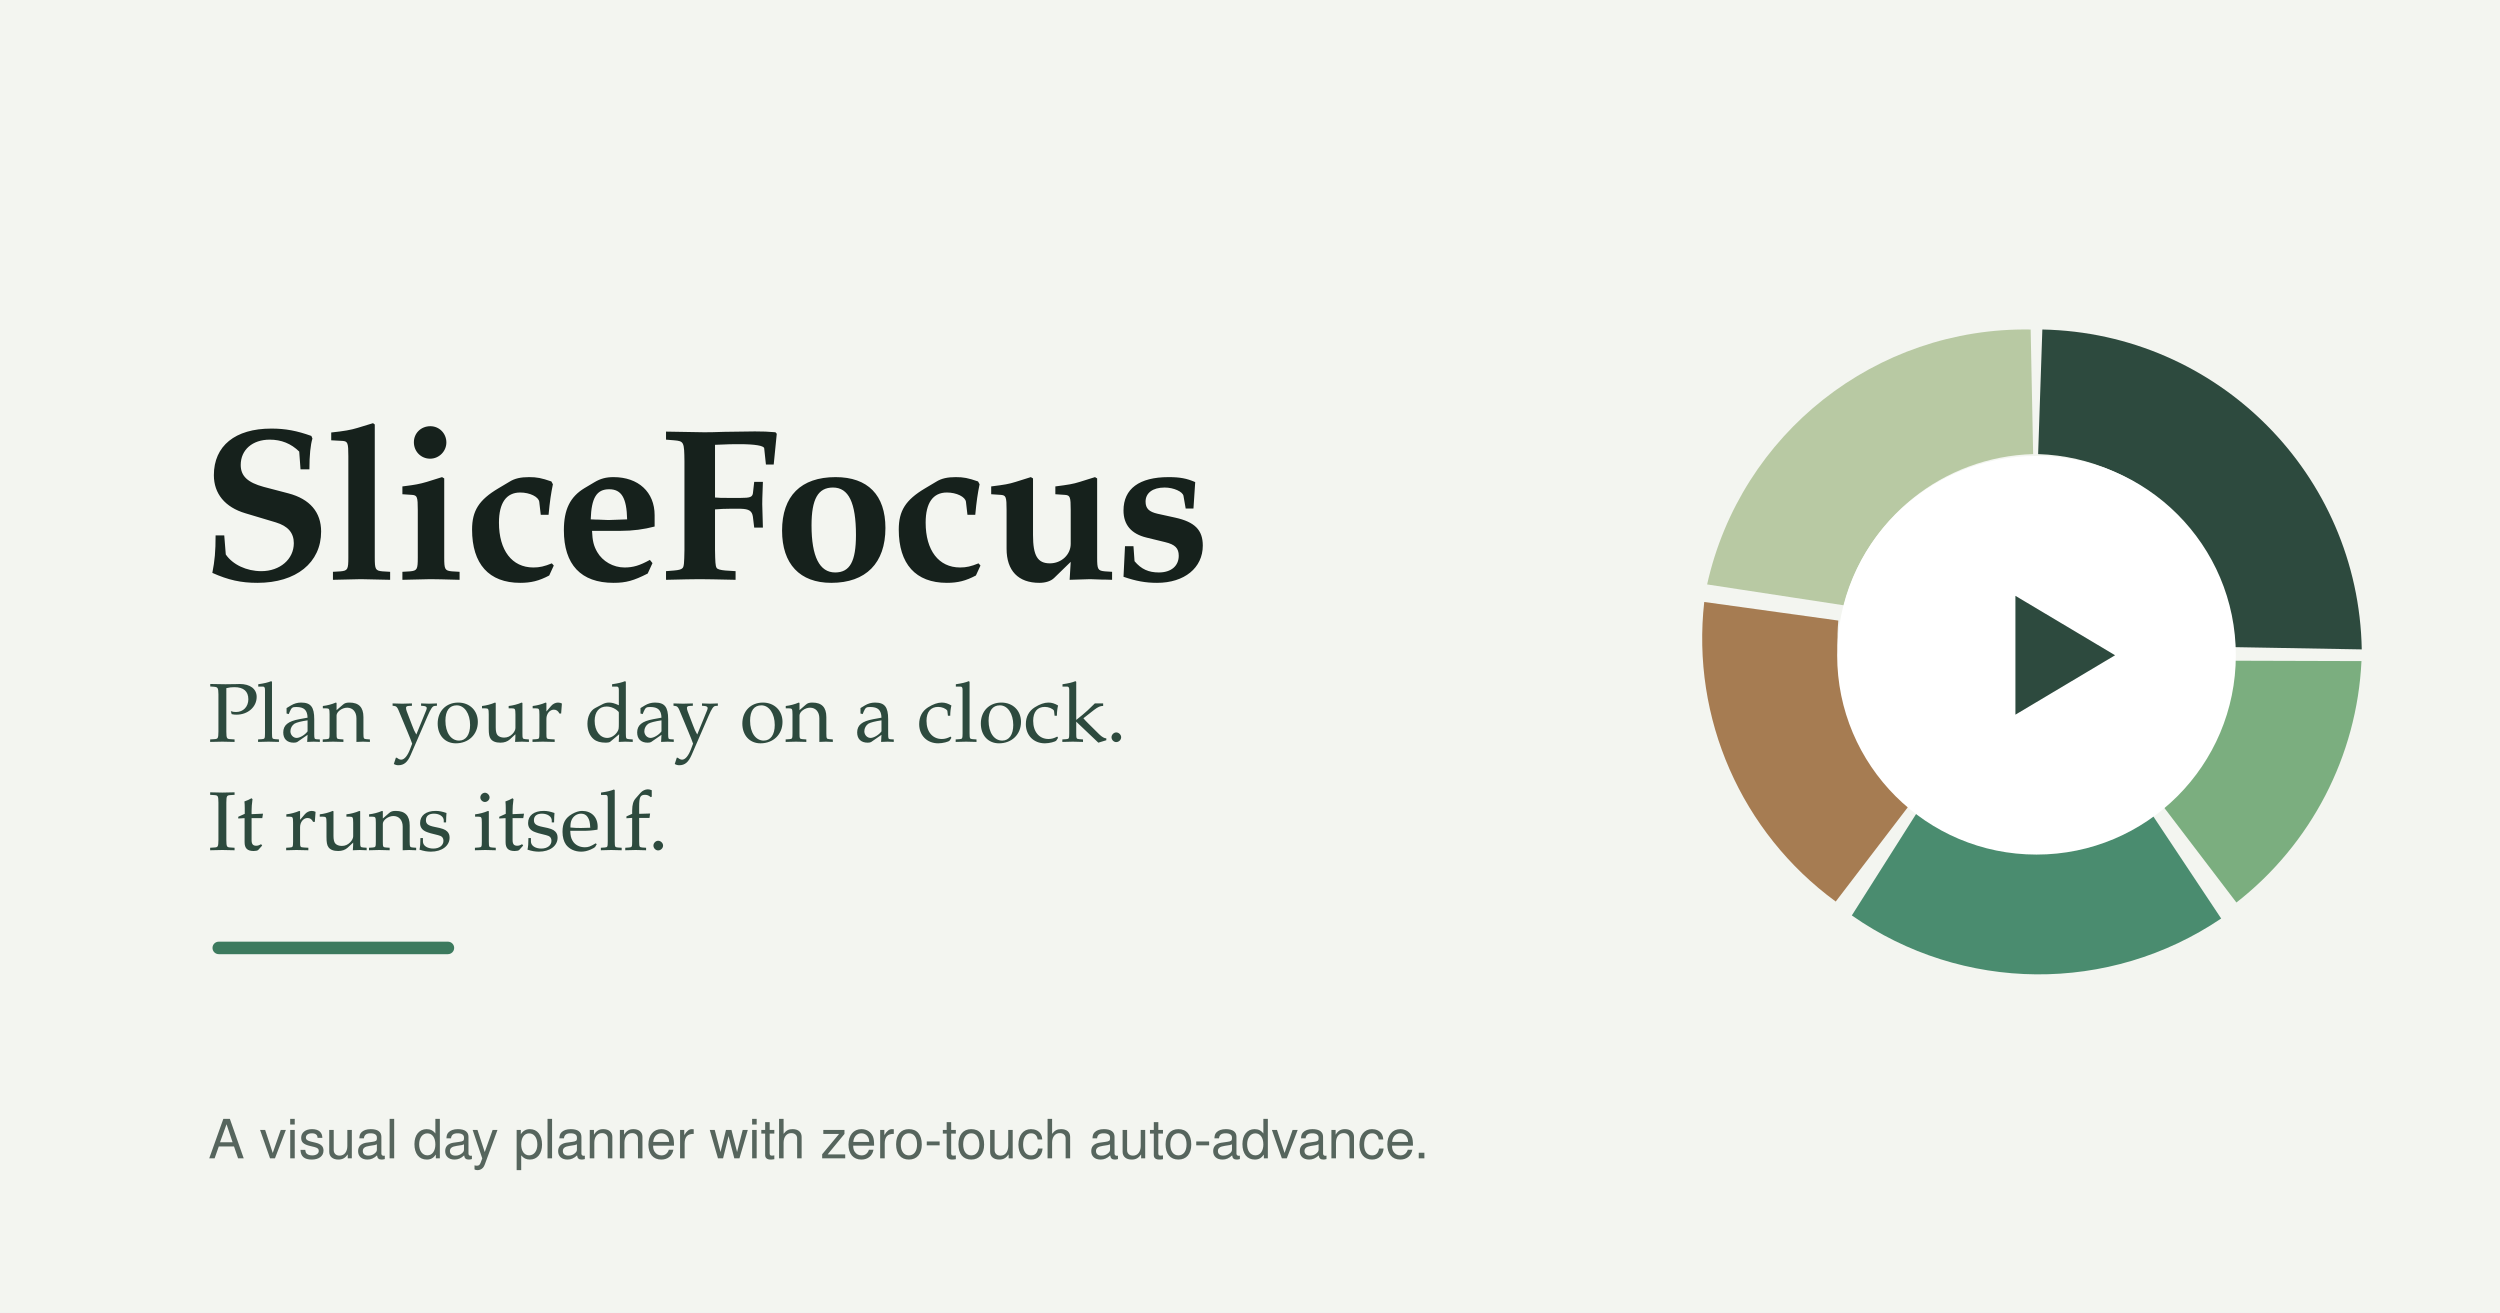
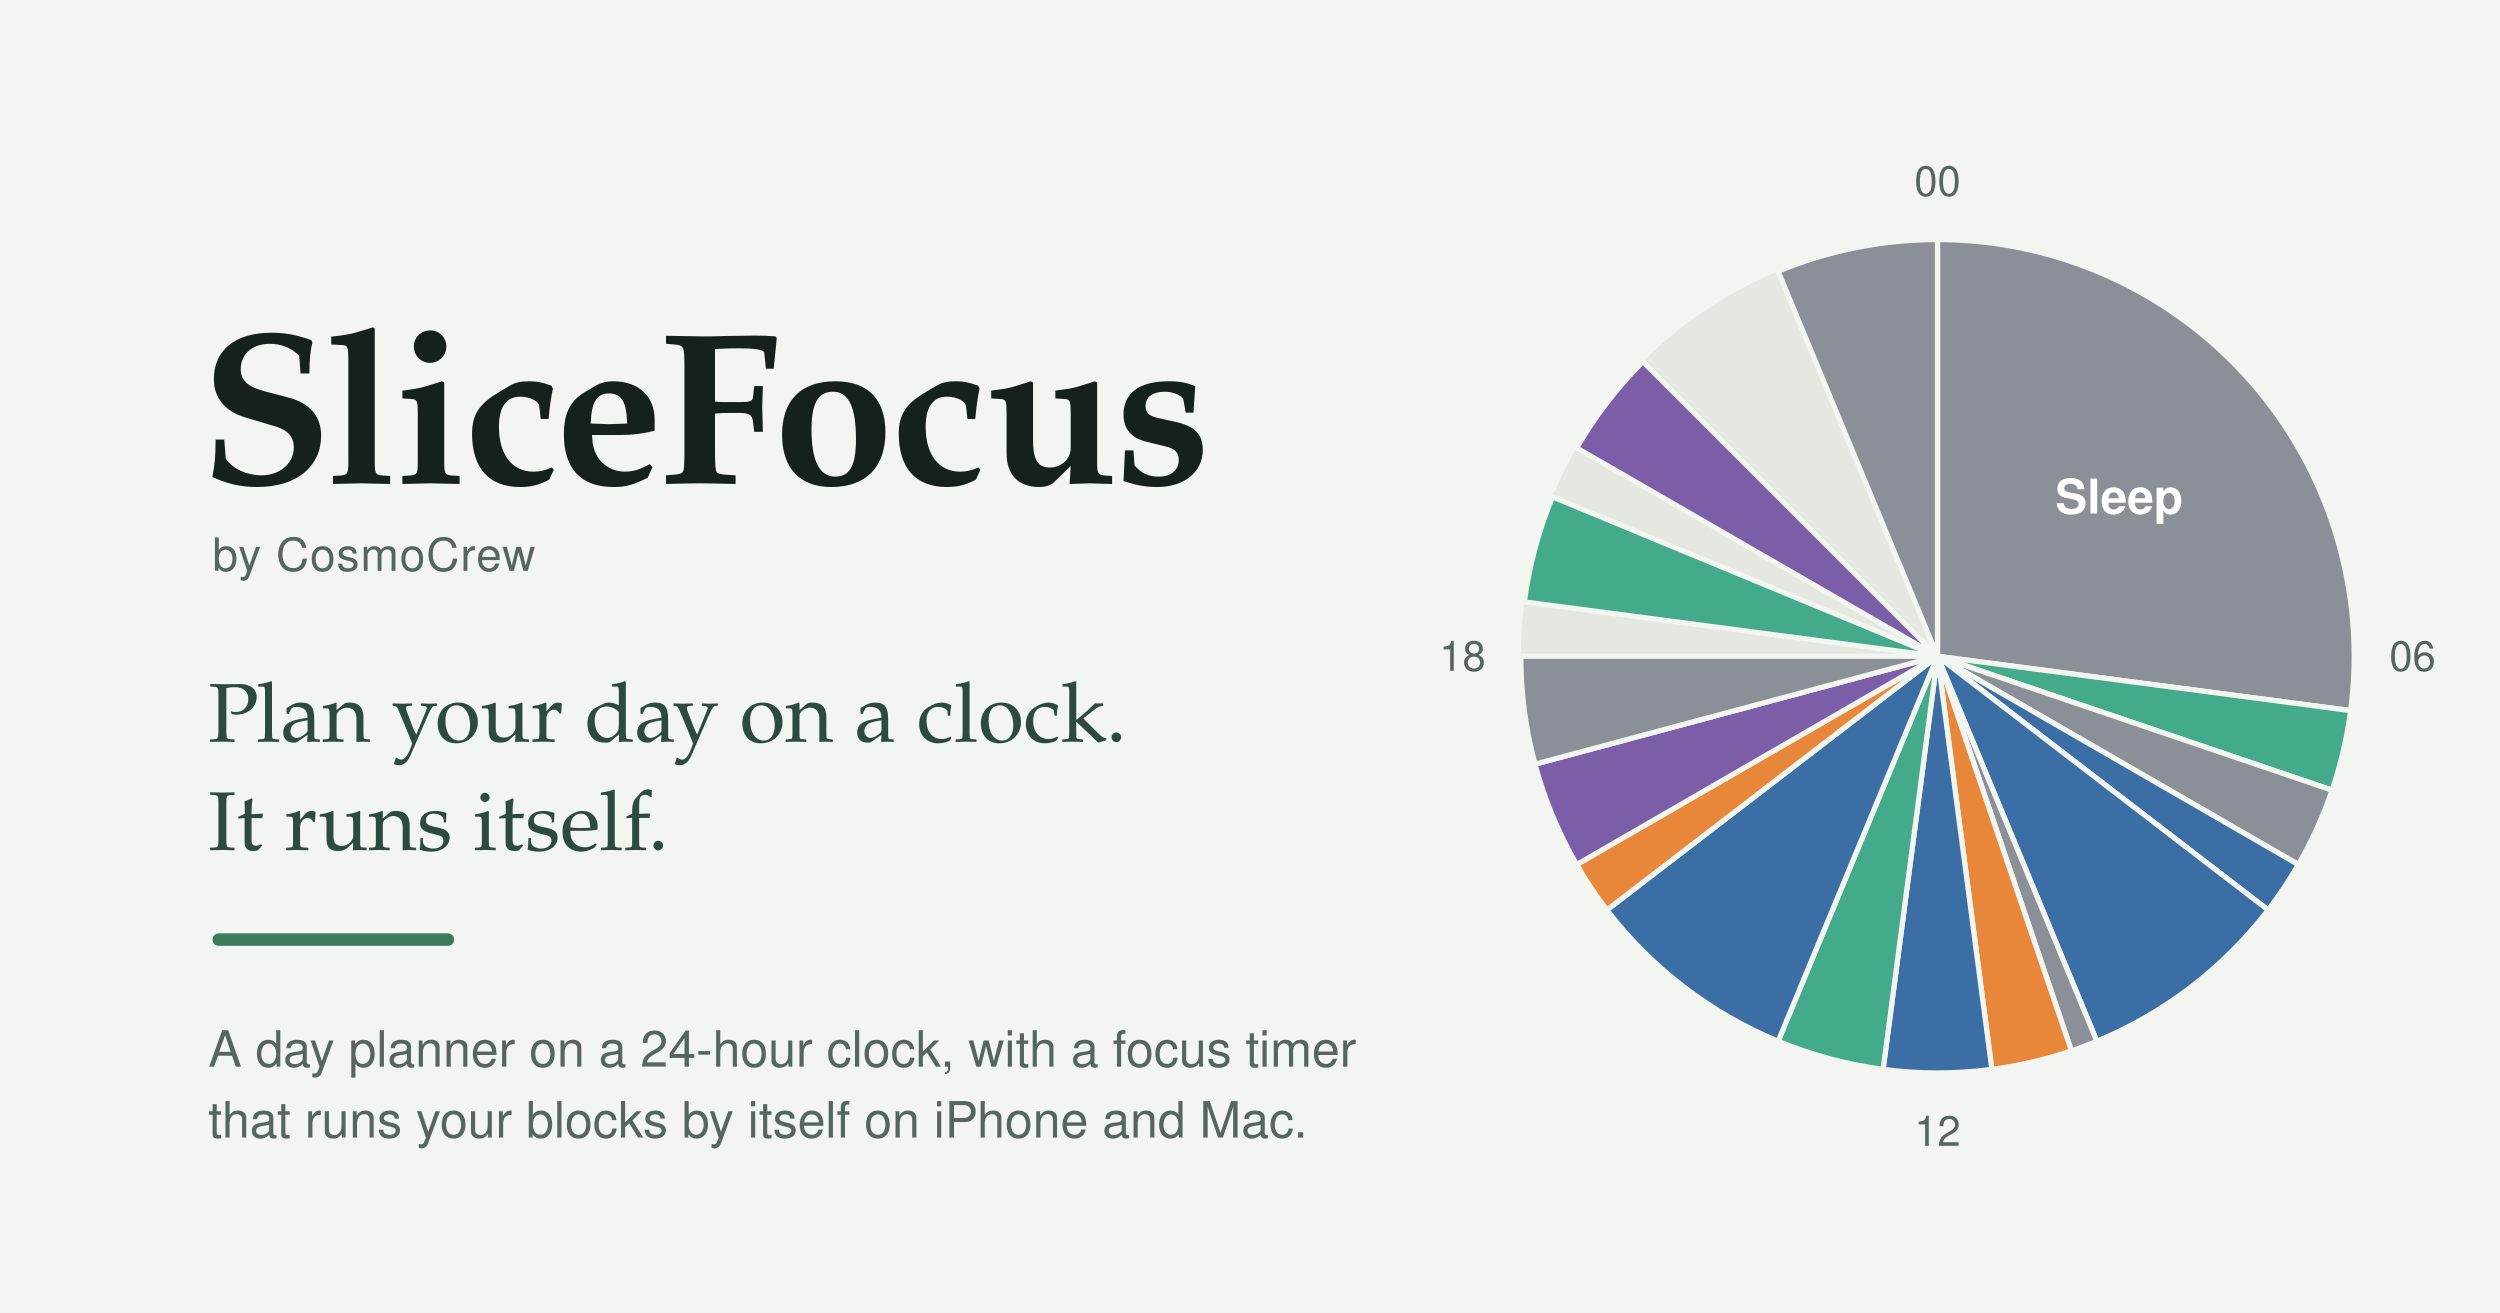
<svg xmlns="http://www.w3.org/2000/svg" width="1200" height="630" viewBox="0 0 1200 630">
  <rect width="1200" height="630" fill="#f3f5f0" />
-   <text x="96" y="278" font-family="Iowan Old Style, Palatino, Georgia, serif" font-size="104" font-weight="600" fill="#16211c" letter-spacing="-1.5">SliceFocus</text>
+   <text x="96" y="232" font-family="Iowan Old Style, Palatino, Georgia, serif" font-size="104" font-weight="600" fill="#16211c" letter-spacing="-1.5">SliceFocus</text>
+   <text x="102" y="274" font-family="-apple-system, Helvetica, Arial, sans-serif" font-size="22" fill="#56655d" letter-spacing="0.5">by CosmoCrew</text>
  <text x="100" y="356" font-family="Iowan Old Style, Palatino, Georgia, serif" font-size="40" fill="#2d4a3e">Plan your day on a clock.</text>
  <text x="100" y="408" font-family="Iowan Old Style, Palatino, Georgia, serif" font-size="40" fill="#2d4a3e">It runs itself.</text>
-   <rect x="102" y="452" width="116" height="6" rx="3" fill="#3c7a5e" />
-   <text x="100" y="556" font-family="-apple-system, Helvetica, Arial, sans-serif" font-size="26" fill="#56655d">A visual day planner with zero-touch auto-advance.</text>
-   <g transform="translate(742,79) scale(0.46)">
-     <path d="M 518.1 172.1 A 340 340 0 0 1 851.4 505.9 L 716.7 503.5 A 210 210 0 0 0 513.7 302.1 Z" fill="#2D4A3E" />
-     <path d="M 851.1 518.1 A 340 340 0 0 1 720.6 770.0 L 637.4 660.8 A 210 210 0 0 0 716.5 517.7 Z" fill="#7BAE7F" />
-     <path d="M 704.7 786.7 A 340 340 0 0 1 319.3 783.5 L 395.6 663.1 A 210 210 0 0 0 625.8 668.0 Z" fill="#4A8C6F" />
-     <path d="M 302.5 769.0 A 340 340 0 0 1 165.3 456.4 L 305.2 475.8 A 210 210 0 0 0 385.5 660.4 Z" fill="#A67C52" />
-     <path d="M 168.3 438.1 A 340 340 0 0 1 505.9 172.1 L 508.5 302.1 A 210 210 0 0 0 311.0 459.9 Z" fill="#B8C9A3" />
-     <circle cx="512" cy="512" r="208" fill="#ffffff" />
-     <polygon points="490,450 490,574 594,512" fill="#2D4A3E" />
-   </g>
+   <rect x="102" y="448" width="116" height="6" rx="3" fill="#3c7a5e" />
+   <text x="100" y="512" font-family="-apple-system, Helvetica, Arial, sans-serif" font-size="24" fill="#56655d">A day planner on a 24-hour clock, with a focus timer</text>
+   <text x="100" y="546" font-family="-apple-system, Helvetica, Arial, sans-serif" font-size="24" fill="#56655d">that runs your blocks by itself on iPhone and Mac.</text>
+   <circle cx="930" cy="315" r="200" fill="#e4e8e0" />
+   <path d="M 930 315 L 930.0 115.0 A 200 200 0 0 1 1128.3 341.1 Z" fill="#8A8F98" stroke="#f3f5f0" stroke-width="2.5" stroke-linejoin="round" />
+   <path d="M 930 315 L 1128.3 341.1 A 200 200 0 0 1 1119.4 379.3 Z" fill="#43AA8B" stroke="#f3f5f0" stroke-width="2.5" stroke-linejoin="round" />
+   <path d="M 930 315 L 1119.4 379.3 A 200 200 0 0 1 1103.2 415.0 Z" fill="#8A8F98" stroke="#f3f5f0" stroke-width="2.5" stroke-linejoin="round" />
+   <path d="M 930 315 L 1103.2 415.0 A 200 200 0 0 1 1088.7 436.8 Z" fill="#3A6EA5" stroke="#f3f5f0" stroke-width="2.5" stroke-linejoin="round" />
+   <path d="M 930 315 L 1088.7 436.8 A 200 200 0 0 1 1006.5 499.8 Z" fill="#3A6EA5" stroke="#f3f5f0" stroke-width="2.5" stroke-linejoin="round" />
+   <path d="M 930 315 L 1006.5 499.8 A 200 200 0 0 1 994.3 504.4 Z" fill="#8A8F98" stroke="#f3f5f0" stroke-width="2.5" stroke-linejoin="round" />
+   <path d="M 930 315 L 994.3 504.4 A 200 200 0 0 1 956.1 513.3 Z" fill="#E8863A" stroke="#f3f5f0" stroke-width="2.5" stroke-linejoin="round" />
+   <path d="M 930 315 L 956.1 513.3 A 200 200 0 0 1 903.9 513.3 Z" fill="#3A6EA5" stroke="#f3f5f0" stroke-width="2.5" stroke-linejoin="round" />
+   <path d="M 930 315 L 903.9 513.3 A 200 200 0 0 1 853.5 499.8 Z" fill="#43AA8B" stroke="#f3f5f0" stroke-width="2.5" stroke-linejoin="round" />
+   <path d="M 930 315 L 853.5 499.8 A 200 200 0 0 1 771.3 436.8 Z" fill="#3A6EA5" stroke="#f3f5f0" stroke-width="2.5" stroke-linejoin="round" />
+   <path d="M 930 315 L 771.3 436.8 A 200 200 0 0 1 756.8 415.0 Z" fill="#E8863A" stroke="#f3f5f0" stroke-width="2.5" stroke-linejoin="round" />
+   <path d="M 930 315 L 756.8 415.0 A 200 200 0 0 1 736.8 366.8 Z" fill="#7B5EA7" stroke="#f3f5f0" stroke-width="2.5" stroke-linejoin="round" />
+   <path d="M 930 315 L 736.8 366.8 A 200 200 0 0 1 730.0 315.0 Z" fill="#8A8F98" stroke="#f3f5f0" stroke-width="2.5" stroke-linejoin="round" />
+   <path d="M 930 315 L 731.7 288.9 A 200 200 0 0 1 745.2 238.5 Z" fill="#43AA8B" stroke="#f3f5f0" stroke-width="2.5" stroke-linejoin="round" />
+   <path d="M 930 315 L 756.8 215.0 A 200 200 0 0 1 788.6 173.6 Z" fill="#7B5EA7" stroke="#f3f5f0" stroke-width="2.5" stroke-linejoin="round" />
+   <path d="M 930 315 L 853.5 130.2 A 200 200 0 0 1 930.0 115.0 Z" fill="#8A8F98" stroke="#f3f5f0" stroke-width="2.5" stroke-linejoin="round" />
+   <text x="1017.2" y="246.5" text-anchor="middle" font-family="-apple-system, Helvetica, Arial, sans-serif" font-size="23" font-weight="600" fill="#ffffff">Sleep</text>
+   <text x="930.0" y="94.0" text-anchor="middle" font-family="-apple-system, Helvetica, Arial, sans-serif" font-size="20" fill="#56655d">00</text>
+   <text x="1158.0" y="322.0" text-anchor="middle" font-family="-apple-system, Helvetica, Arial, sans-serif" font-size="20" fill="#56655d">06</text>
+   <text x="930.0" y="550.0" text-anchor="middle" font-family="-apple-system, Helvetica, Arial, sans-serif" font-size="20" fill="#56655d">12</text>
+   <text x="702.0" y="322.0" text-anchor="middle" font-family="-apple-system, Helvetica, Arial, sans-serif" font-size="20" fill="#56655d">18</text>
</svg>
